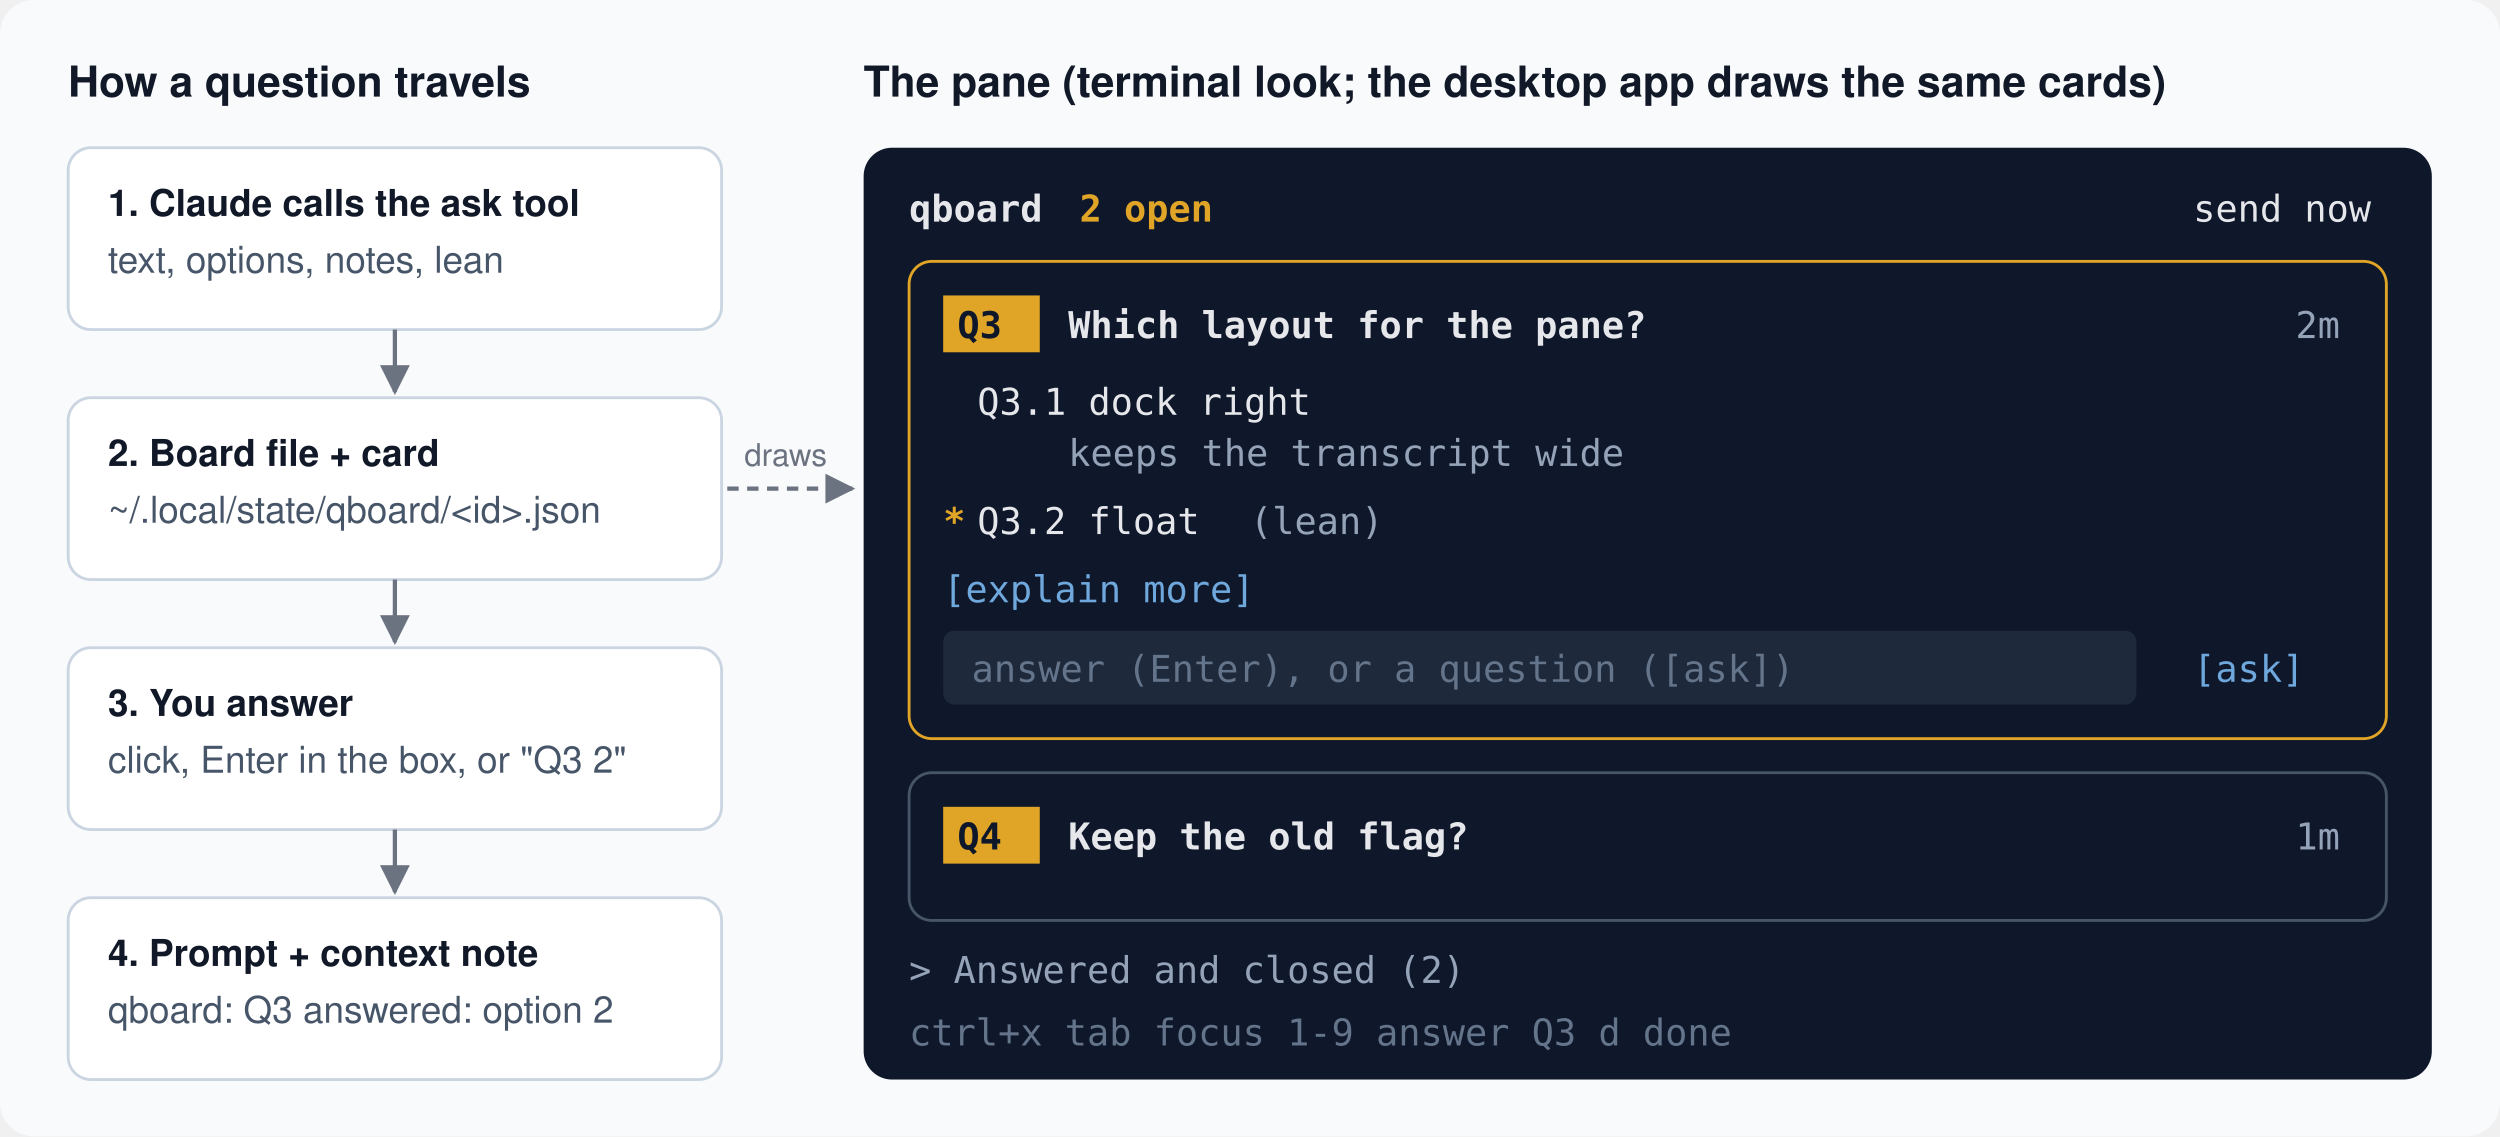
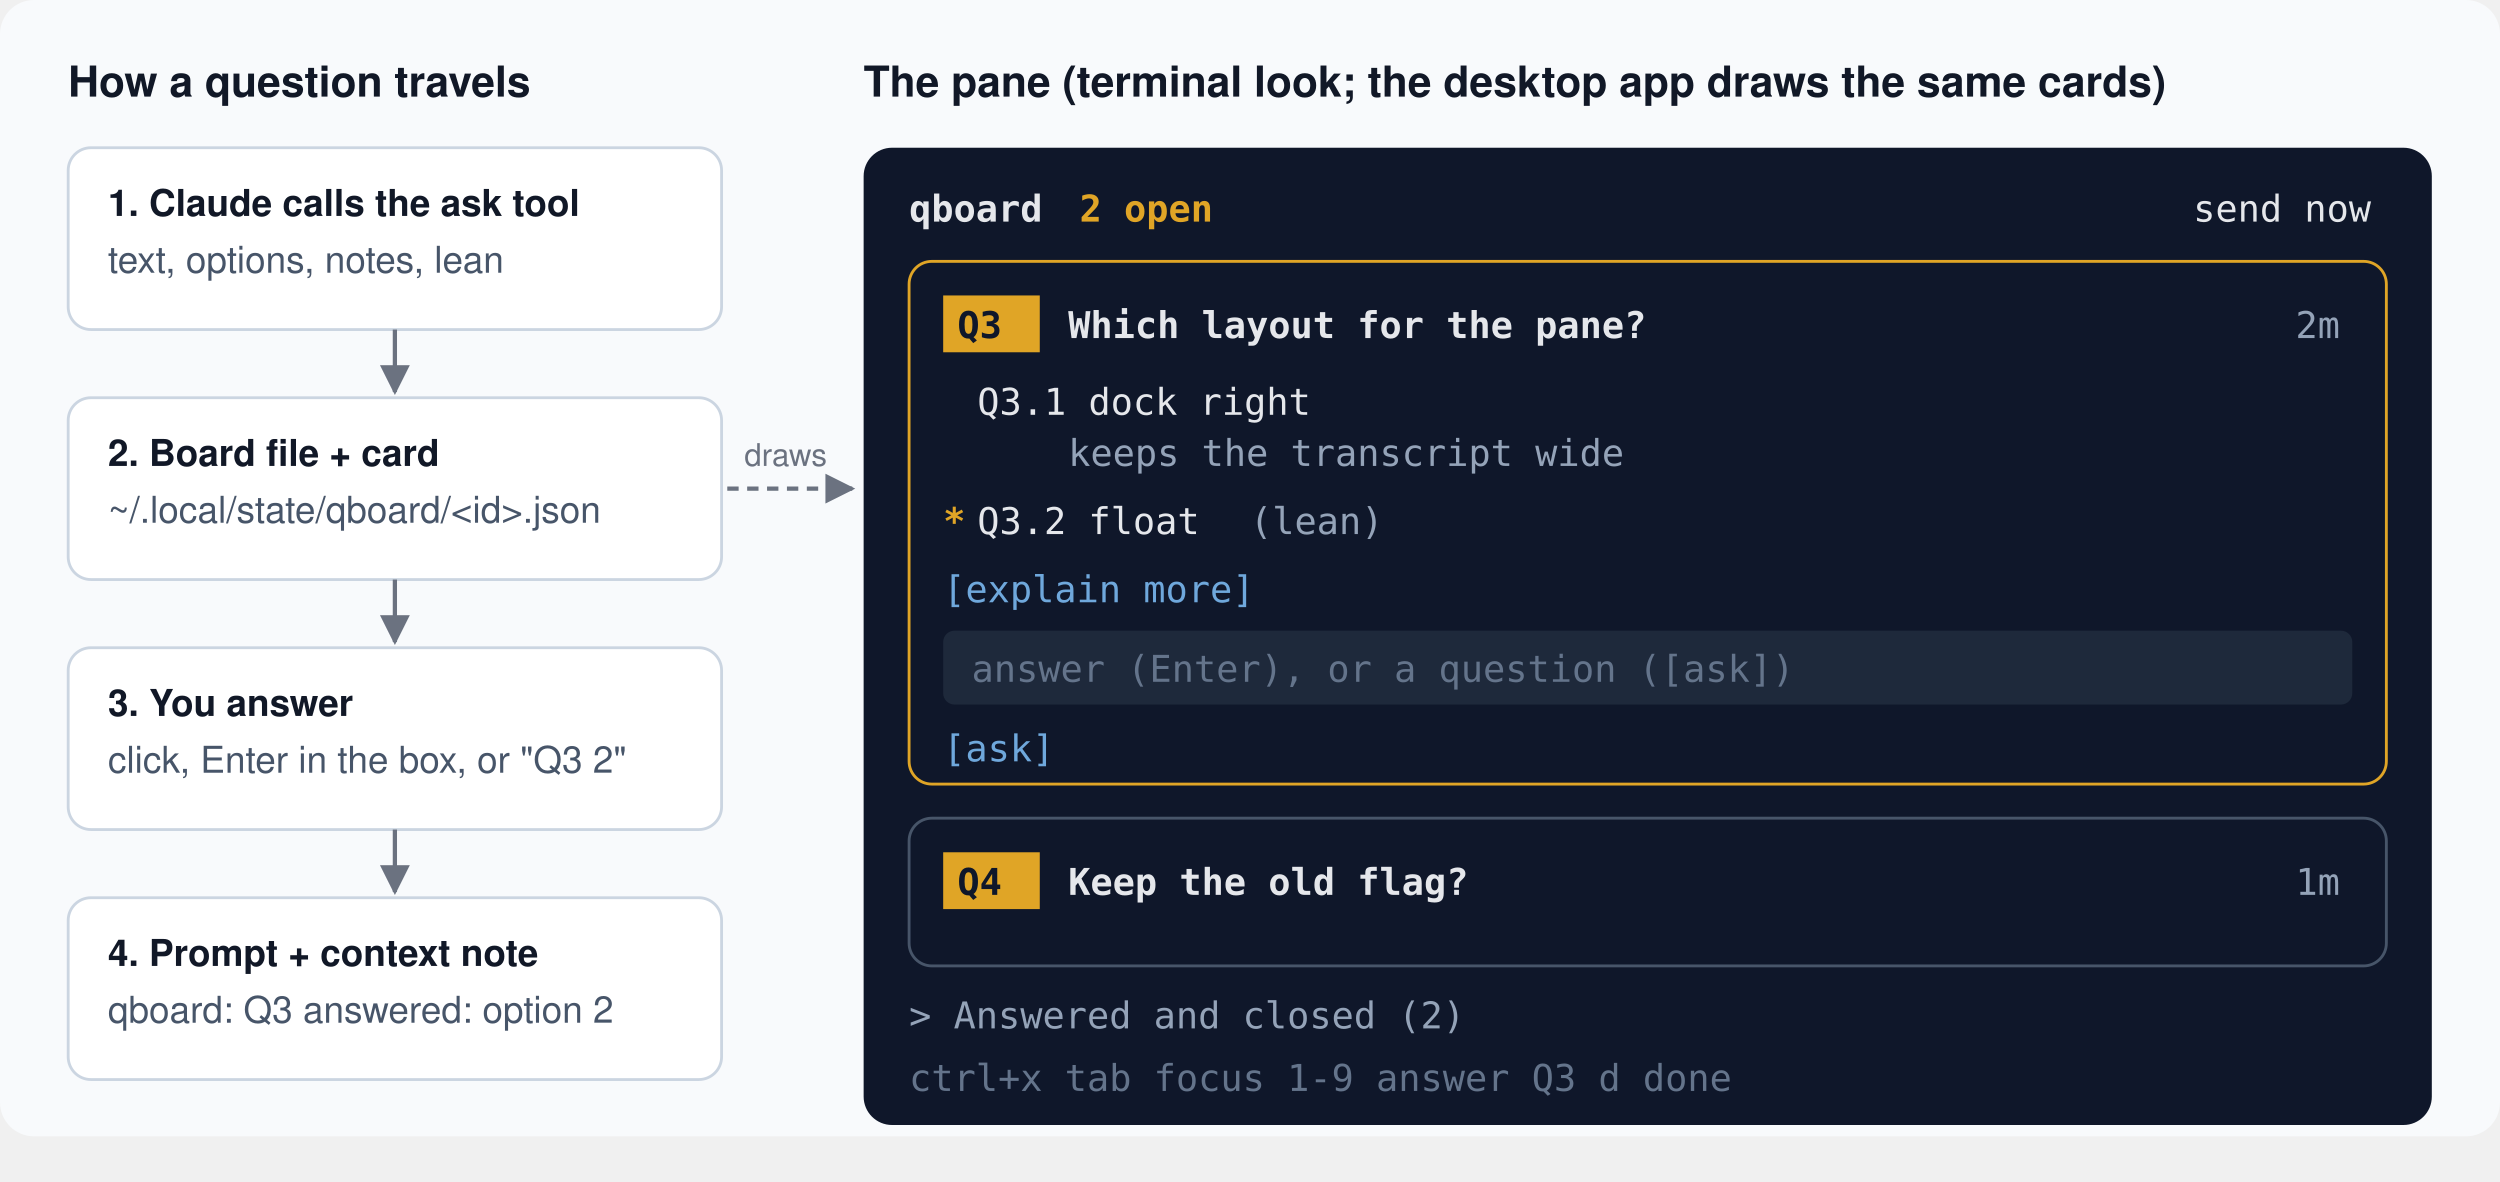
- <svg xmlns="http://www.w3.org/2000/svg" viewBox="0 0 880 400" width="880" height="400" font-family="ui-sans-serif, -apple-system, Segoe UI, Helvetica, Arial, sans-serif" font-size="13">
+ <svg xmlns="http://www.w3.org/2000/svg" viewBox="0 0 880 416" width="880" height="416" font-family="ui-sans-serif, -apple-system, Segoe UI, Helvetica, Arial, sans-serif" font-size="13">
  <defs>
    <marker id="arrow" viewBox="0 0 10 10" refX="9" refY="5" markerWidth="7" markerHeight="7" orient="auto-start-reverse">
      <path d="M0,0 L10,5 L0,10 z" fill="#6b7280" />
    </marker>
  </defs>
  <rect width="880" height="400" rx="12" fill="#f8fafc" />
  <text x="24" y="34" font-size="15" font-weight="600" fill="#111827">How a question travels</text>
  <rect x="24" y="52" width="230" height="64" rx="8" fill="#ffffff" stroke="#cbd5e1" />
  <text x="38" y="76" font-weight="600" fill="#111827">1. Claude calls the ask tool</text>
  <text x="38" y="96" fill="#475569">text, options, notes, lean</text>
  <rect x="24" y="140" width="230" height="64" rx="8" fill="#ffffff" stroke="#cbd5e1" />
  <text x="38" y="164" font-weight="600" fill="#111827">2. Board file + card</text>
  <text x="38" y="184" fill="#475569">~/.local/state/qboard/&lt;id&gt;.json</text>
  <rect x="24" y="228" width="230" height="64" rx="8" fill="#ffffff" stroke="#cbd5e1" />
  <text x="38" y="252" font-weight="600" fill="#111827">3. You answer</text>
  <text x="38" y="272" fill="#475569">click, Enter in the box, or "Q3 2"</text>
  <rect x="24" y="316" width="230" height="64" rx="8" fill="#ffffff" stroke="#cbd5e1" />
  <text x="38" y="340" font-weight="600" fill="#111827">4. Prompt + context note</text>
  <text x="38" y="360" fill="#475569">qboard: Q3 answered: option 2</text>
  <line x1="139" y1="116" x2="139" y2="138" stroke="#6b7280" stroke-width="1.5" marker-end="url(#arrow)" />
  <line x1="139" y1="204" x2="139" y2="226" stroke="#6b7280" stroke-width="1.5" marker-end="url(#arrow)" />
  <line x1="139" y1="292" x2="139" y2="314" stroke="#6b7280" stroke-width="1.5" marker-end="url(#arrow)" />
  <line x1="256" y1="172" x2="300" y2="172" stroke="#6b7280" stroke-width="1.5" stroke-dasharray="4 3" marker-end="url(#arrow)" />
  <text x="262" y="164" font-size="11" fill="#6b7280">draws</text>
  <text x="304" y="34" font-size="15" font-weight="600" fill="#111827">The pane (terminal look; the desktop app draws the same cards)</text>
-   <rect x="304" y="52" width="552" height="328" rx="10" fill="#0f172a" />
+   <rect x="304" y="52" width="552" height="344" rx="10" fill="#0f172a" />
  <g font-family="ui-monospace, SFMono-Regular, Menlo, monospace" font-size="13">
    <text x="320" y="78" fill="#e5e7eb" font-weight="700">qboard</text>
    <text x="380" y="78" fill="#e0a526" font-weight="700">2 open</text>
    <text x="772" y="78" fill="#e5e7eb">send now</text>
-     <rect x="320" y="92" width="520" height="168" rx="8" fill="none" stroke="#e0a526" />
+     <rect x="320" y="92" width="520" height="184" rx="8" fill="none" stroke="#e0a526" />
    <rect x="332" y="104" width="34" height="20" fill="#e0a526" />
    <text x="337" y="119" fill="#0f172a" font-weight="700">Q3</text>
    <text x="376" y="119" fill="#e5e7eb" font-weight="700">Which layout for the pane?</text>
    <text x="808" y="119" fill="#94a3b8">2m</text>
    <text x="344" y="146" fill="#e5e7eb">Q3.1 dock right</text>
    <text x="376" y="164" fill="#94a3b8">keeps the transcript wide</text>
    <text x="332" y="188" fill="#e0a526" font-weight="700">*</text>
    <text x="344" y="188" fill="#e5e7eb">Q3.2 float</text>
    <text x="440" y="188" fill="#94a3b8">(lean)</text>
    <text x="332" y="212" fill="#6fa8dc">[explain more]</text>
-     <rect x="332" y="222" width="420" height="26" rx="4" fill="#1e293b" />
+     <rect x="332" y="222" width="496" height="26" rx="4" fill="#1e293b" />
    <text x="342" y="240" fill="#64748b">answer (Enter), or a question ([ask])</text>
-     <text x="772" y="240" fill="#6fa8dc">[ask]</text>
-     <rect x="320" y="272" width="520" height="52" rx="8" fill="none" stroke="#475569" />
-     <rect x="332" y="284" width="34" height="20" fill="#e0a526" />
-     <text x="337" y="299" fill="#0f172a" font-weight="700">Q4</text>
-     <text x="376" y="299" fill="#e5e7eb" font-weight="700">Keep the old flag?</text>
-     <text x="808" y="299" fill="#94a3b8">1m</text>
-     <text x="320" y="346" fill="#94a3b8">&gt; Answered and closed (2)</text>
-     <text x="320" y="368" fill="#64748b">ctrl+x tab focus  1-9 answer Q3  d done</text>
+     <text x="332" y="268" fill="#6fa8dc">[ask]</text>
+     <rect x="320" y="288" width="520" height="52" rx="8" fill="none" stroke="#475569" />
+     <rect x="332" y="300" width="34" height="20" fill="#e0a526" />
+     <text x="337" y="315" fill="#0f172a" font-weight="700">Q4</text>
+     <text x="376" y="315" fill="#e5e7eb" font-weight="700">Keep the old flag?</text>
+     <text x="808" y="315" fill="#94a3b8">1m</text>
+     <text x="320" y="362" fill="#94a3b8">&gt; Answered and closed (2)</text>
+     <text x="320" y="384" fill="#64748b">ctrl+x tab focus  1-9 answer Q3  d done</text>
  </g>
</svg>
